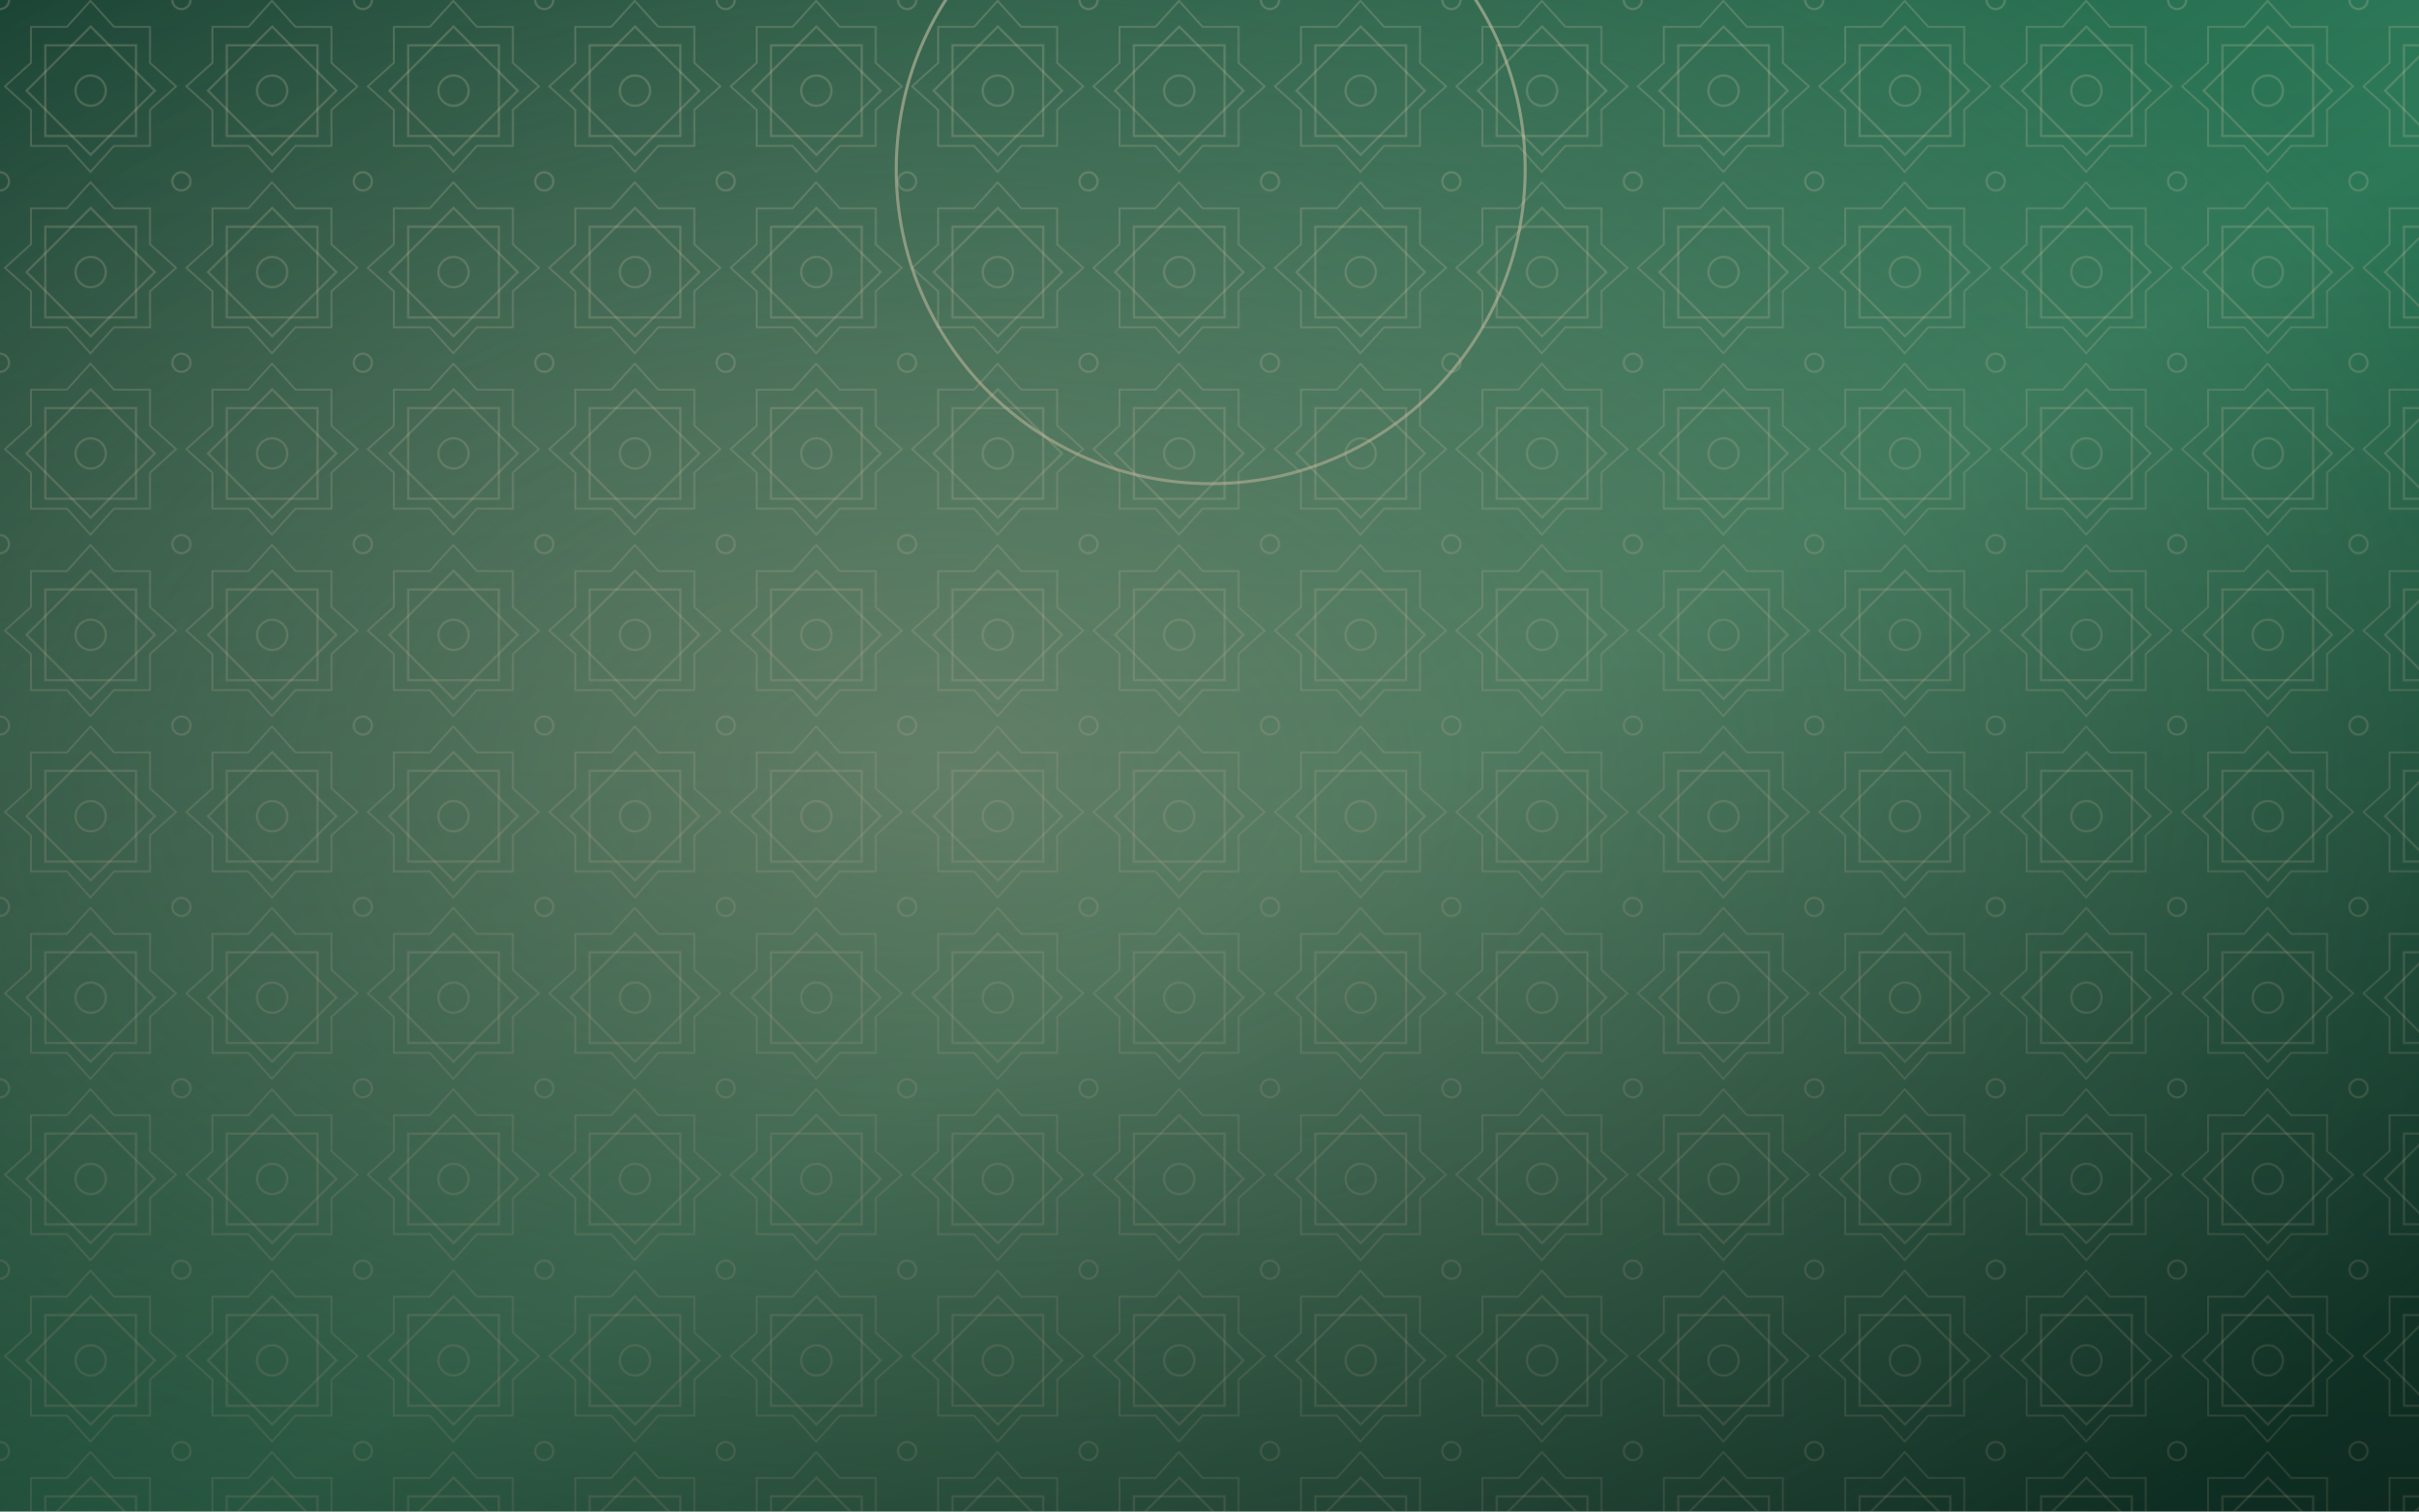
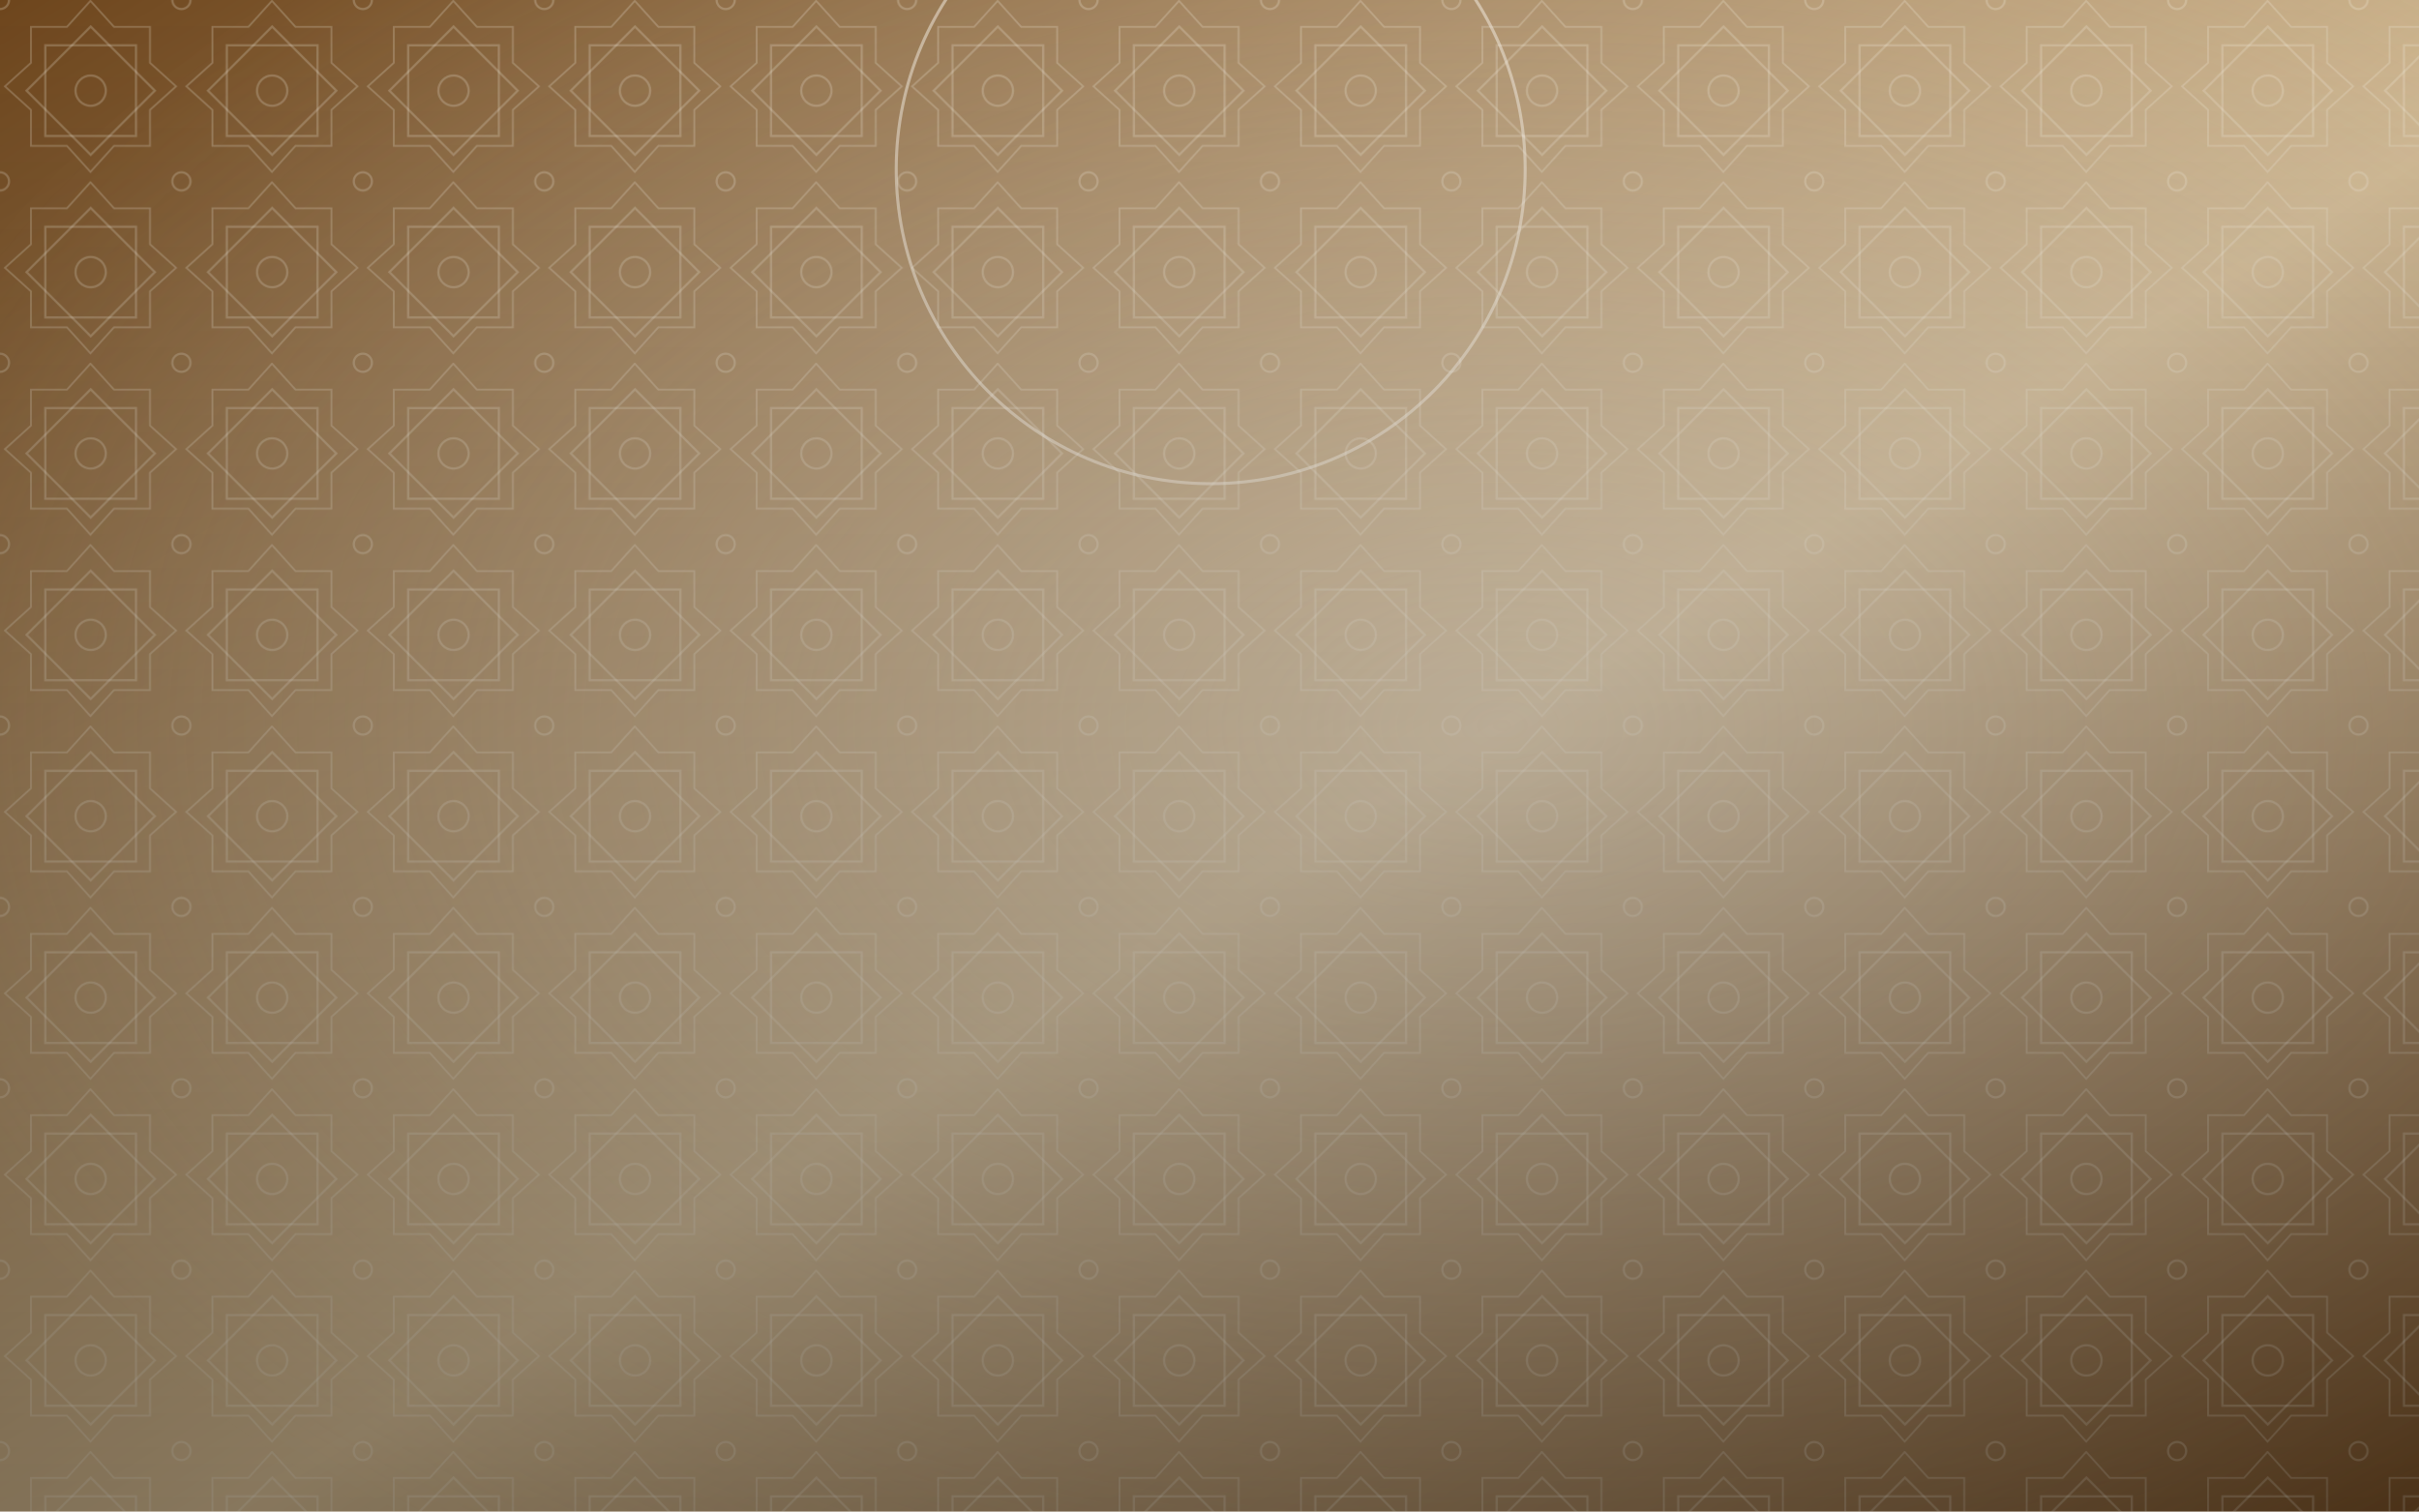
<svg xmlns="http://www.w3.org/2000/svg" width="1600" height="1000" viewBox="0 0 1600 1000" role="img">
  <defs>
    <linearGradient id="g" x1="0" y1="0" x2="1" y2="1">
-       <stop offset="0%" stop-color="#143f30" />
-       <stop offset="55%" stop-color="#2e7d5b" />
-       <stop offset="100%" stop-color="#143f30" />
+       <stop offset="0%" stop-color="#6d451c" />
+       <stop offset="55%" stop-color="#d0b78f" />
+       <stop offset="100%" stop-color="#6d451c" />
    </linearGradient>
-     <radialGradient id="glow" cx="39%" cy="51%" r="70%">
-       <stop offset="0%" stop-color="#e2d0b5" stop-opacity="0.42" />
-       <stop offset="100%" stop-color="#e2d0b5" stop-opacity="0" />
+     <radialGradient id="glow" cx="62%" cy="48%" r="70%">
+       <stop offset="0%" stop-color="#f6f0e6" stop-opacity="0.42" />
+       <stop offset="100%" stop-color="#f6f0e6" stop-opacity="0" />
    </radialGradient>
    <pattern id="p" width="120" height="120" patternUnits="userSpaceOnUse" patternTransform="rotate(0)">
-       <g fill="none" stroke="#e2d0b5" stroke-opacity="0.22" stroke-width="1.5">
+       <g fill="none" stroke="#f6f0e6" stroke-opacity="0.22" stroke-width="1.5">
        <path d="M60 6 L79 27 L108 27 L108 56 L129 75 L108 94 L108 123 L79 123 L60 144 L41 123 L12 123 L12 94 L-9 75 L12 56 L12 27 L41 27 Z" transform="translate(0,-15) scale(0.82) translate(13,13)" />
        <rect x="30" y="30" width="60" height="60" transform="rotate(45 60 60)" />
        <rect x="30" y="30" width="60" height="60" />
        <circle cx="60" cy="60" r="10" />
        <circle cx="0" cy="0" r="6" />
        <circle cx="120" cy="0" r="6" />
        <circle cx="0" cy="120" r="6" />
        <circle cx="120" cy="120" r="6" />
      </g>
    </pattern>
    <linearGradient id="fade" x1="0" y1="0" x2="0" y2="1">
      <stop offset="0%" stop-color="#000" stop-opacity="0" />
      <stop offset="100%" stop-color="#000" stop-opacity="0.35" />
    </linearGradient>
  </defs>
  <rect width="1600" height="1000" fill="url(#g)" />
  <rect width="1600" height="1000" fill="url(#p)" />
  <rect width="1600" height="1000" fill="url(#glow)" />
-   <g fill="none" stroke="#e2d0b5" stroke-opacity="0.5" stroke-width="2">
+   <g fill="none" stroke="#f6f0e6" stroke-opacity="0.5" stroke-width="2">
    <path d="M800 320              a 208 208 0 1 1 1.6 0 Z" />
  </g>
  <rect width="1600" height="1000" fill="url(#fade)" />
</svg>
